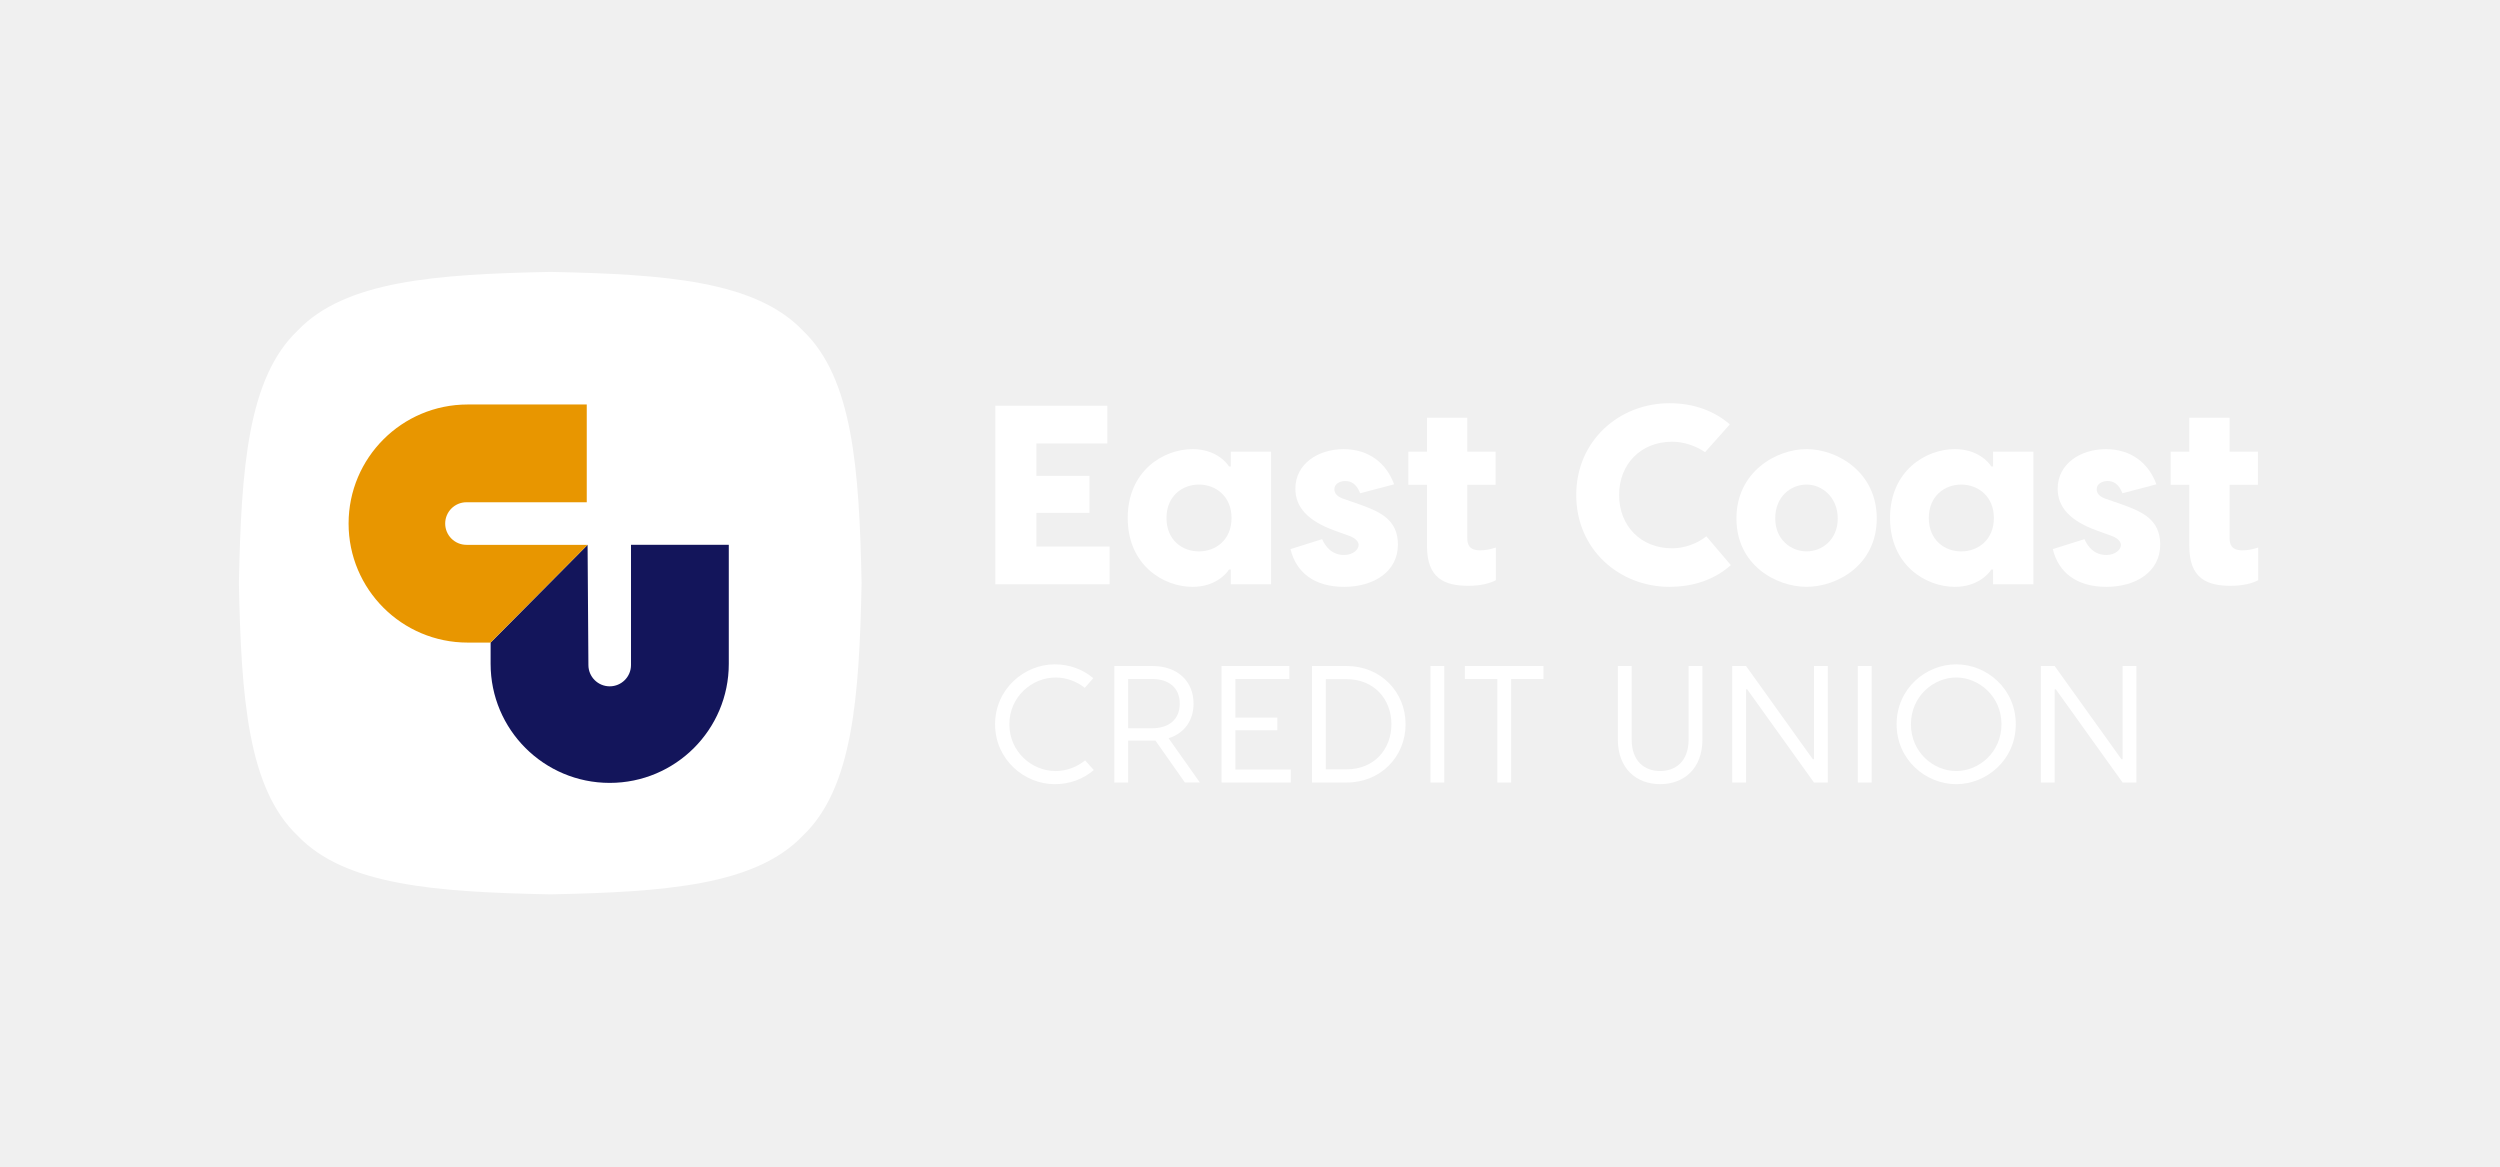
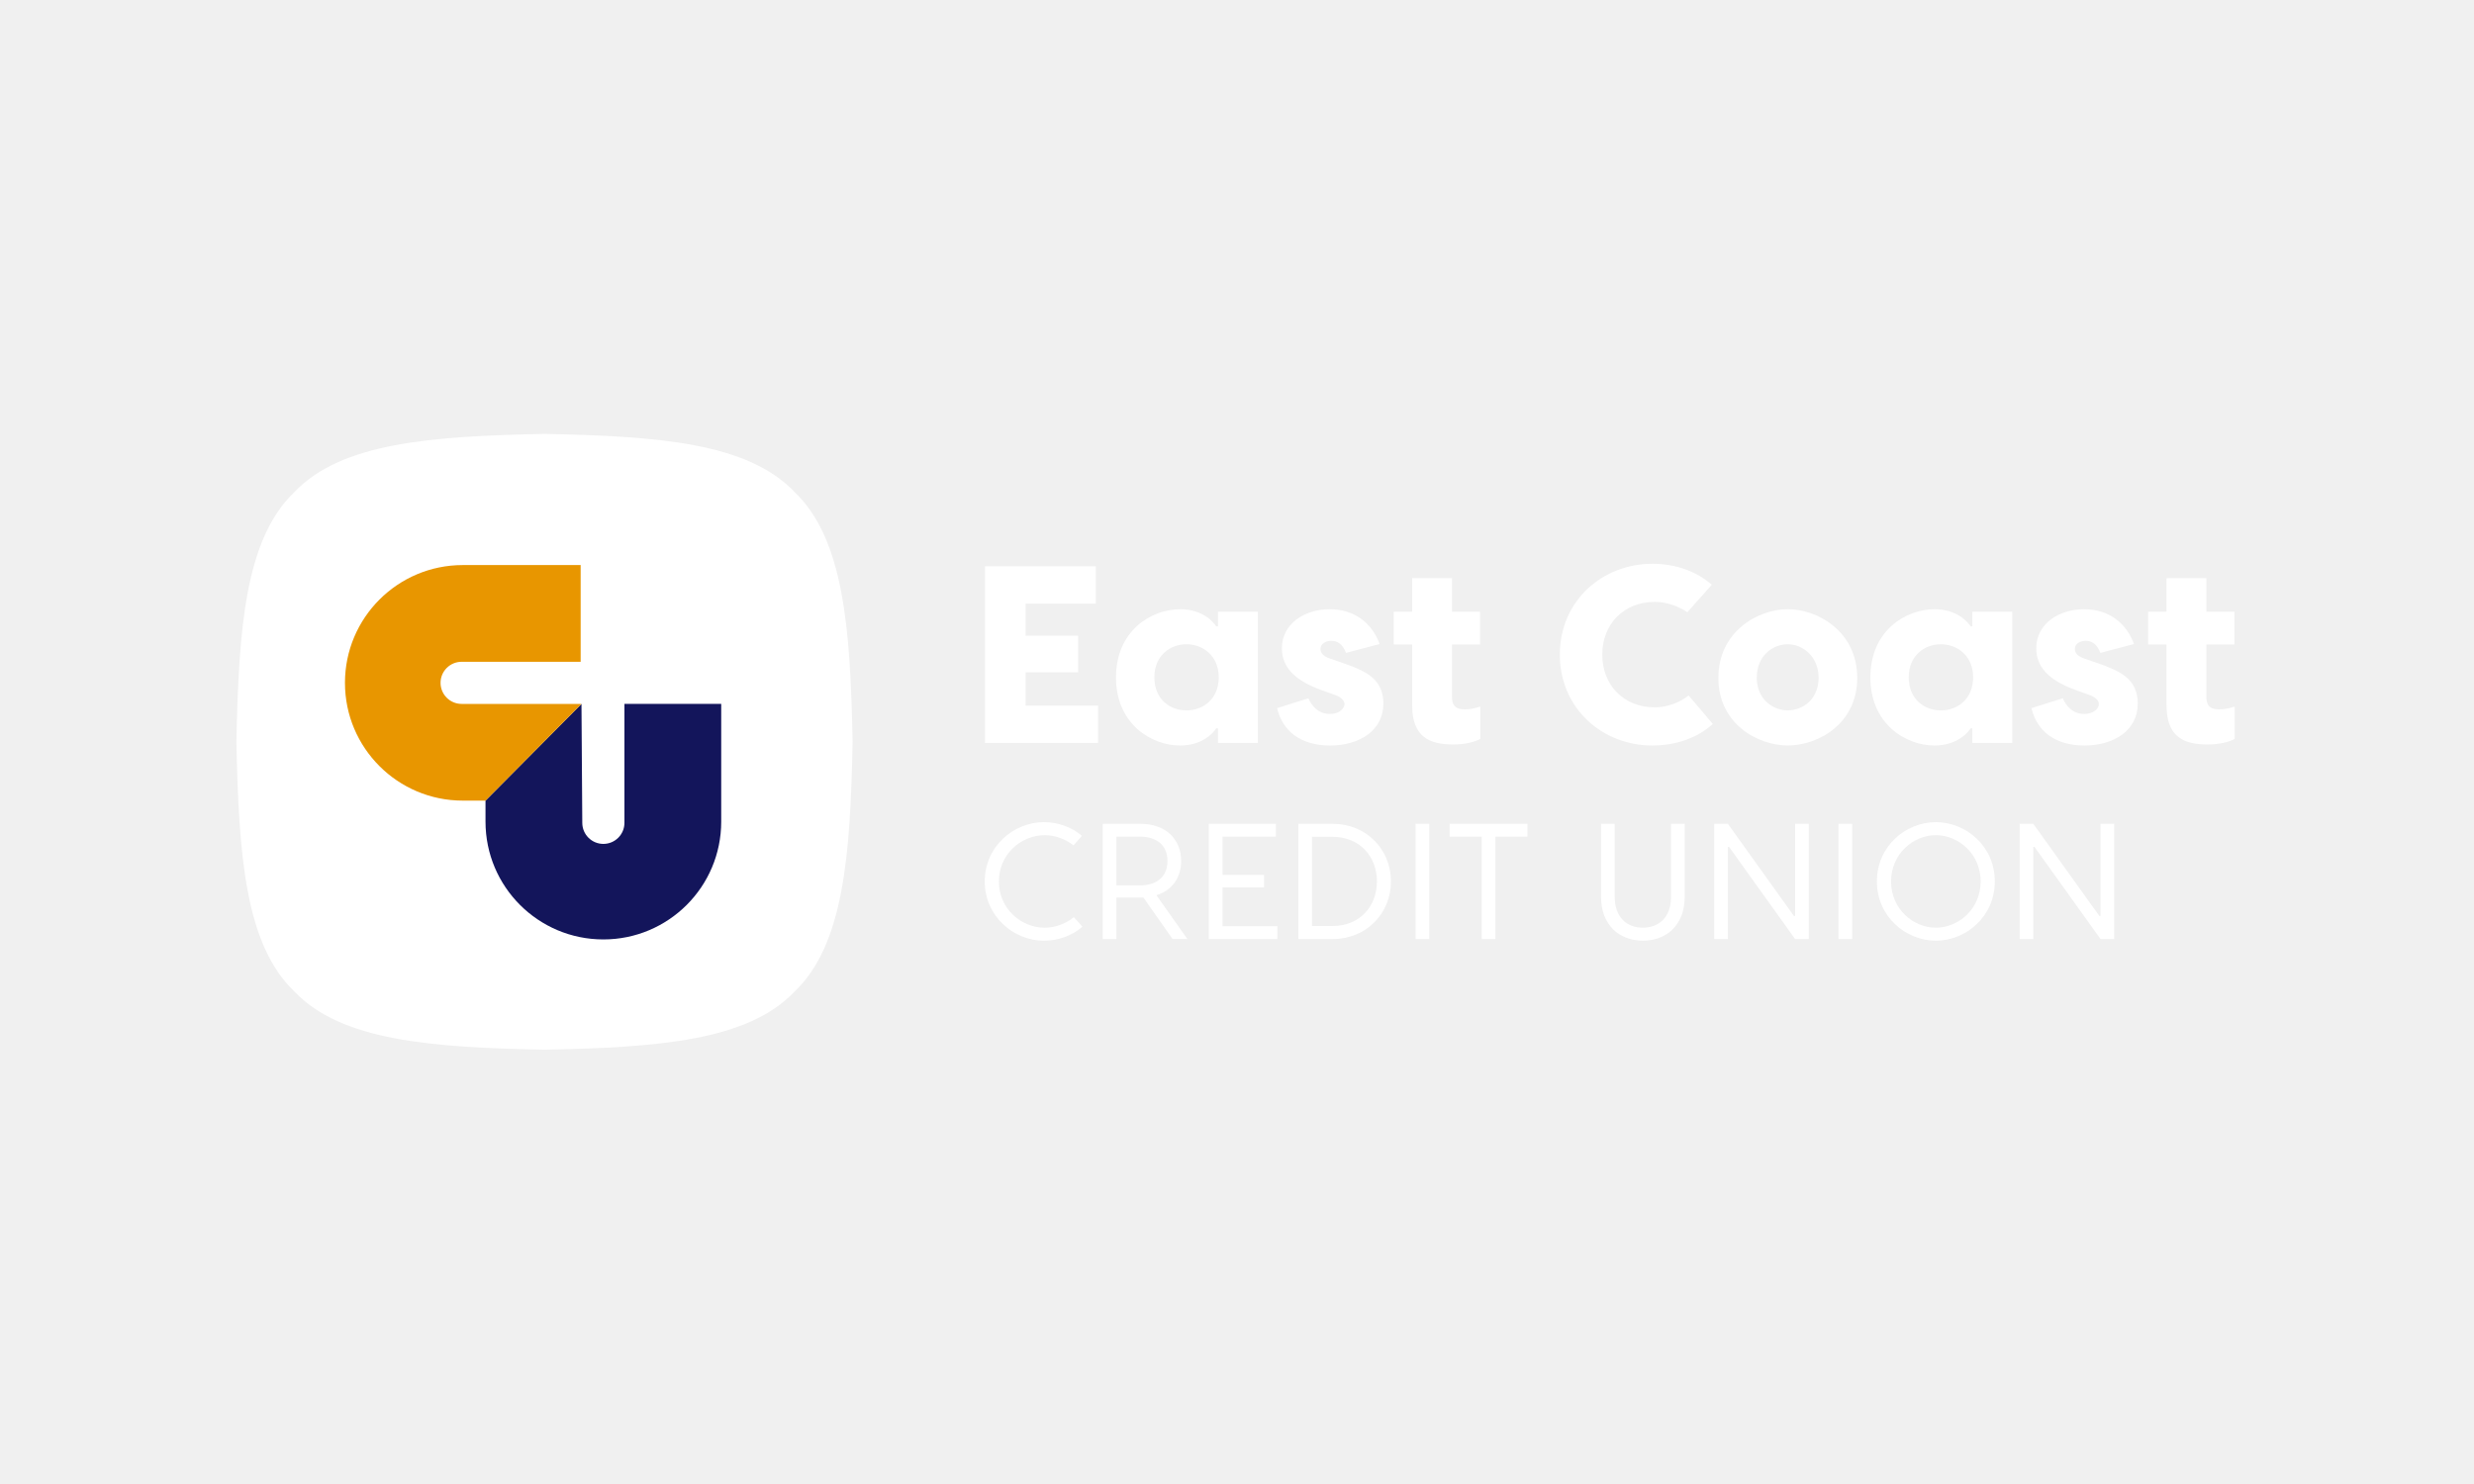
- <svg xmlns="http://www.w3.org/2000/svg" width="1500" zoomAndPan="magnify" viewBox="0 0 866.25 381" height="700" preserveAspectRatio="xMidYMid meet" version="1.2">
+ <svg xmlns="http://www.w3.org/2000/svg" width="1500" zoomAndPan="magnify" viewBox="0 0 866.25 381" height="900" preserveAspectRatio="xMidYMid meet" version="1.2">
  <g id="a0f448c238">
    <path style=" stroke:none;fill-rule:nonzero;fill:#ffffff;fill-opacity:1;" d="M 298.539 190.43 C 297.738 230.172 295.438 261.52 278.191 277.93 C 261.777 295.168 230.418 297.469 190.66 298.27 C 150.902 297.469 119.539 295.168 103.125 277.93 C 85.879 261.52 83.582 230.172 82.777 190.43 C 83.582 150.684 85.879 119.336 103.125 102.93 C 119.539 85.688 150.902 83.391 190.66 82.59 C 230.418 83.391 261.777 85.688 278.191 102.93 C 295.438 119.336 297.738 150.684 298.539 190.43 Z M 298.539 190.43 " />
    <path style=" stroke:none;fill-rule:nonzero;fill:#13155b;fill-opacity:1;" d="M 218.641 177.152 L 218.641 218.812 C 218.641 222.887 215.336 226.188 211.262 226.188 C 207.188 226.188 203.883 222.887 203.883 218.812 L 203.598 177.152 L 169.996 211.023 L 169.996 218.398 C 169.996 241.18 188.473 259.648 211.262 259.648 C 234.051 259.648 252.527 241.18 252.527 218.398 L 252.527 177.152 Z M 218.641 177.152 " />
    <path style=" stroke:none;fill-rule:nonzero;fill:#e89600;fill-opacity:1;" d="M 161.637 177.16 C 157.562 177.16 154.258 173.855 154.258 169.781 C 154.258 165.707 157.562 162.406 161.637 162.406 L 203.312 162.406 L 203.312 128.531 L 162.047 128.531 C 139.258 128.531 120.785 147 120.785 169.781 C 120.785 192.562 139.258 211.031 162.047 211.031 L 169.988 211.031 L 203.59 177.16 L 161.629 177.16 Z M 161.637 177.16 " />
    <path style=" stroke:none;fill-rule:nonzero;fill:#ffffff;fill-opacity:1;" d="M 365.441 260.09 C 354.945 260.09 344.793 251.555 344.793 239.332 C 344.793 227.109 354.945 218.57 365.441 218.57 C 370.574 218.57 375.188 220.301 378.82 223.359 L 375.879 226.707 C 373.051 224.457 369.418 223.133 365.785 223.133 C 357.539 223.133 349.746 229.82 349.746 239.34 C 349.746 248.859 357.531 255.547 365.785 255.547 C 369.48 255.547 373.172 254.16 375.996 251.852 L 378.992 255.191 C 375.301 258.367 370.633 260.09 365.441 260.09 Z M 365.441 260.09 " />
    <path style=" stroke:none;fill-rule:nonzero;fill:#ffffff;fill-opacity:1;" d="M 410.57 259.516 L 400.359 244.984 L 390.898 244.984 L 390.898 259.516 L 386.109 259.516 L 386.109 219.148 L 399.266 219.148 C 408.324 219.148 413.566 224.684 413.566 232.18 C 413.566 237.945 410.453 242.445 404.914 244.168 L 415.754 259.508 L 410.562 259.508 Z M 390.898 240.719 L 399.145 240.719 C 404.977 240.719 408.781 237.723 408.781 232.18 C 408.781 226.637 404.977 223.641 399.145 223.641 L 390.898 223.641 Z M 390.898 240.719 " />
    <path style=" stroke:none;fill-rule:nonzero;fill:#ffffff;fill-opacity:1;" d="M 447.266 255.012 L 447.266 259.516 L 423.27 259.516 L 423.27 219.148 L 446.75 219.148 L 446.75 223.648 L 428.059 223.648 L 428.059 237.023 L 442.59 237.023 L 442.59 241.406 L 428.059 241.406 L 428.059 255.012 Z M 447.266 255.012 " />
    <path style=" stroke:none;fill-rule:nonzero;fill:#ffffff;fill-opacity:1;" d="M 487.031 239.332 C 487.031 250.574 478.379 259.516 466.609 259.516 L 454.613 259.516 L 454.613 219.148 L 466.609 219.148 C 478.379 219.148 487.031 228.082 487.031 239.332 Z M 482.125 239.332 C 482.125 230.684 476.184 223.703 466.551 223.703 L 459.395 223.703 L 459.395 254.953 L 466.551 254.953 C 476.184 254.953 482.125 247.973 482.125 239.324 Z M 482.125 239.332 " />
    <path style=" stroke:none;fill-rule:nonzero;fill:#ffffff;fill-opacity:1;" d="M 495.648 219.148 L 500.434 219.148 L 500.434 259.516 L 495.648 259.516 Z M 495.648 219.148 " />
    <path style=" stroke:none;fill-rule:nonzero;fill:#ffffff;fill-opacity:1;" d="M 534.805 223.648 L 523.613 223.648 L 523.613 259.516 L 518.828 259.516 L 518.828 223.648 L 507.582 223.648 L 507.582 219.148 L 534.805 219.148 Z M 534.805 223.648 " />
    <path style=" stroke:none;fill-rule:nonzero;fill:#ffffff;fill-opacity:1;" d="M 589.891 219.148 L 589.891 244.633 C 589.891 254.668 583.488 260.082 575.238 260.082 C 566.992 260.082 560.586 254.66 560.586 244.633 L 560.586 219.148 L 565.371 219.148 L 565.371 244.582 C 565.371 252.191 569.875 255.539 575.238 255.539 C 580.602 255.539 585.105 252.191 585.105 244.582 L 585.105 219.148 Z M 589.891 219.148 " />
    <path style=" stroke:none;fill-rule:nonzero;fill:#ffffff;fill-opacity:1;" d="M 600.215 219.148 L 605.004 219.148 L 628.137 251.441 L 628.543 251.441 L 628.543 219.148 L 633.328 219.148 L 633.328 259.516 L 628.543 259.516 L 605.406 227.223 L 605.004 227.223 L 605.004 259.516 L 600.215 259.516 Z M 600.215 219.148 " />
    <path style=" stroke:none;fill-rule:nonzero;fill:#ffffff;fill-opacity:1;" d="M 643.734 219.148 L 648.523 219.148 L 648.523 259.516 L 643.734 259.516 Z M 643.734 219.148 " />
    <path style=" stroke:none;fill-rule:nonzero;fill:#ffffff;fill-opacity:1;" d="M 698.469 239.332 C 698.469 251.672 688.32 260.09 677.824 260.09 C 667.328 260.09 657.176 251.672 657.176 239.332 C 657.176 226.988 667.266 218.57 677.824 218.57 C 688.379 218.57 698.469 226.988 698.469 239.332 Z M 693.512 239.332 C 693.512 229.699 685.727 223.125 677.824 223.125 C 669.918 223.125 662.137 229.699 662.137 239.332 C 662.137 248.961 669.867 255.539 677.824 255.539 C 685.777 255.539 693.512 248.961 693.512 239.332 Z M 693.512 239.332 " />
    <path style=" stroke:none;fill-rule:nonzero;fill:#ffffff;fill-opacity:1;" d="M 707.152 219.148 L 711.941 219.148 L 735.074 251.441 L 735.48 251.441 L 735.48 219.148 L 740.266 219.148 L 740.266 259.516 L 735.48 259.516 L 712.344 227.223 L 711.941 227.223 L 711.941 259.516 L 707.152 259.516 Z M 707.152 219.148 " />
    <path style=" stroke:none;fill-rule:nonzero;fill:#ffffff;fill-opacity:1;" d="M 384.477 177.75 L 384.477 190.824 L 344.875 190.824 L 344.875 128.969 L 383.684 128.969 L 383.684 142.043 L 359.109 142.043 L 359.109 153.27 L 377.496 153.27 L 377.496 166.082 L 359.109 166.082 L 359.109 177.75 L 384.484 177.75 Z M 384.477 177.75 " />
    <path style=" stroke:none;fill-rule:nonzero;fill:#ffffff;fill-opacity:1;" d="M 390.754 167.855 C 390.754 151.508 403.133 143.996 413.207 143.996 C 420.984 143.996 424.879 148.414 425.848 150.004 L 426.469 150.004 L 426.469 144.883 L 440.434 144.883 L 440.434 190.832 L 426.469 190.832 L 426.469 185.711 L 425.848 185.711 C 424.871 187.297 420.984 191.719 413.207 191.719 C 403.133 191.719 390.754 184.207 390.754 167.855 Z M 426.73 167.855 C 426.73 160.254 421.164 156.277 415.418 156.277 C 409.672 156.277 404.188 160.254 404.188 167.855 C 404.188 175.457 409.582 179.434 415.418 179.434 C 421.254 179.434 426.73 175.457 426.73 167.855 Z M 426.73 167.855 " />
    <path style=" stroke:none;fill-rule:nonzero;fill:#ffffff;fill-opacity:1;" d="M 466.16 155.043 C 464.301 155.043 462.359 156.016 462.359 157.875 C 462.359 159.461 463.508 160.527 465.547 161.23 L 471.383 163.258 C 477.922 165.648 484.379 168.301 484.379 177.047 C 484.379 186.496 475.98 191.719 465.727 191.719 C 455.469 191.719 449.109 186.766 447.16 178.641 L 458.121 175.195 C 459.266 177.758 461.477 180.68 465.727 180.68 C 468.91 180.68 470.766 178.73 470.766 177.234 C 470.766 176.258 469.973 175.023 467.762 174.141 L 462.367 172.191 C 453.176 168.84 448.848 164.148 448.848 157.703 C 448.848 149.043 456.801 144.004 465.551 144.004 C 474.305 144.004 480.402 148.863 483.055 156.195 L 471.297 159.289 C 470.062 156.105 468.203 155.051 466.176 155.051 Z M 466.16 155.043 " />
    <path style=" stroke:none;fill-rule:nonzero;fill:#ffffff;fill-opacity:1;" d="M 518.316 178.102 L 518.316 189.41 C 516.367 190.473 513.102 191.359 508.773 191.359 C 500.555 191.359 494.449 188.797 494.449 177.57 L 494.449 156.363 L 487.996 156.363 L 487.996 144.875 L 494.449 144.875 L 494.449 133.125 L 508.414 133.125 L 508.414 144.875 L 518.227 144.875 L 518.227 156.363 L 508.414 156.363 L 508.414 174.738 C 508.414 176.77 508.855 179.066 512.832 179.066 C 514.863 179.066 516.367 178.715 518.316 178.094 Z M 518.316 178.102 " />
    <path style=" stroke:none;fill-rule:nonzero;fill:#ffffff;fill-opacity:1;" d="M 578.52 191.719 C 561.02 191.719 546.164 178.723 546.164 159.902 C 546.164 141.086 561.012 128.09 578.52 128.09 C 586.828 128.09 593.992 130.742 599.383 135.422 L 590.805 145.055 C 587.711 142.934 583.555 141.43 579.402 141.43 C 568.535 141.43 561.02 149.203 561.02 159.895 C 561.02 170.59 568.535 178.363 579.402 178.363 C 583.734 178.363 588.156 176.688 591.25 174.207 L 599.738 184.191 C 594.172 189.141 586.918 191.703 578.52 191.703 Z M 578.52 191.719 " />
    <path style=" stroke:none;fill-rule:nonzero;fill:#ffffff;fill-opacity:1;" d="M 650.297 168.031 C 650.297 184.199 636.508 191.711 625.988 191.711 C 615.469 191.711 601.676 184.199 601.676 168.031 C 601.676 151.859 615.469 143.996 625.988 143.996 C 636.508 143.996 650.297 151.859 650.297 168.031 Z M 615.117 168.031 C 615.117 175.359 620.602 179.426 625.988 179.426 C 631.375 179.426 636.777 175.359 636.777 168.031 C 636.777 160.699 631.383 156.277 625.988 156.277 C 620.594 156.277 615.117 160.348 615.117 168.031 Z M 615.117 168.031 " />
    <path style=" stroke:none;fill-rule:nonzero;fill:#ffffff;fill-opacity:1;" d="M 654.898 167.855 C 654.898 151.508 667.273 143.996 677.352 143.996 C 685.129 143.996 689.023 148.414 689.988 150.004 L 690.609 150.004 L 690.609 144.883 L 704.574 144.883 L 704.574 190.832 L 690.609 190.832 L 690.609 185.711 L 689.988 185.711 C 689.016 187.297 685.129 191.719 677.352 191.719 C 667.273 191.719 654.898 184.207 654.898 167.855 Z M 690.875 167.855 C 690.875 160.254 685.309 156.277 679.562 156.277 C 673.816 156.277 668.332 160.254 668.332 167.855 C 668.332 175.457 673.727 179.434 679.562 179.434 C 685.398 179.434 690.875 175.457 690.875 167.855 Z M 690.875 167.855 " />
    <path style=" stroke:none;fill-rule:nonzero;fill:#ffffff;fill-opacity:1;" d="M 730.301 155.043 C 728.445 155.043 726.504 156.016 726.504 157.875 C 726.504 159.461 727.648 160.527 729.688 161.23 L 735.523 163.258 C 742.062 165.648 748.516 168.301 748.516 177.047 C 748.516 186.496 740.117 191.719 729.859 191.719 C 719.605 191.719 713.242 186.766 711.297 178.641 L 722.258 175.195 C 723.402 177.758 725.613 180.68 729.859 180.68 C 733.043 180.68 734.902 178.73 734.902 177.234 C 734.902 176.258 734.109 175.023 731.898 174.141 L 726.504 172.191 C 717.312 168.84 712.98 164.148 712.98 157.703 C 712.98 149.043 720.938 144.004 729.688 144.004 C 738.438 144.004 744.535 148.863 747.188 156.195 L 735.434 159.289 C 734.199 156.105 732.34 155.051 730.309 155.051 Z M 730.301 155.043 " />
    <path style=" stroke:none;fill-rule:nonzero;fill:#ffffff;fill-opacity:1;" d="M 782.461 178.102 L 782.461 189.41 C 780.512 190.473 777.246 191.359 772.914 191.359 C 764.695 191.359 758.59 188.797 758.59 177.57 L 758.59 156.363 L 752.141 156.363 L 752.141 144.875 L 758.59 144.875 L 758.59 133.125 L 772.555 133.125 L 772.555 144.875 L 782.371 144.875 L 782.371 156.363 L 772.555 156.363 L 772.555 174.738 C 772.555 176.77 772.996 179.066 776.977 179.066 C 779.004 179.066 780.512 178.715 782.461 178.094 Z M 782.461 178.102 " />
  </g>
</svg>
